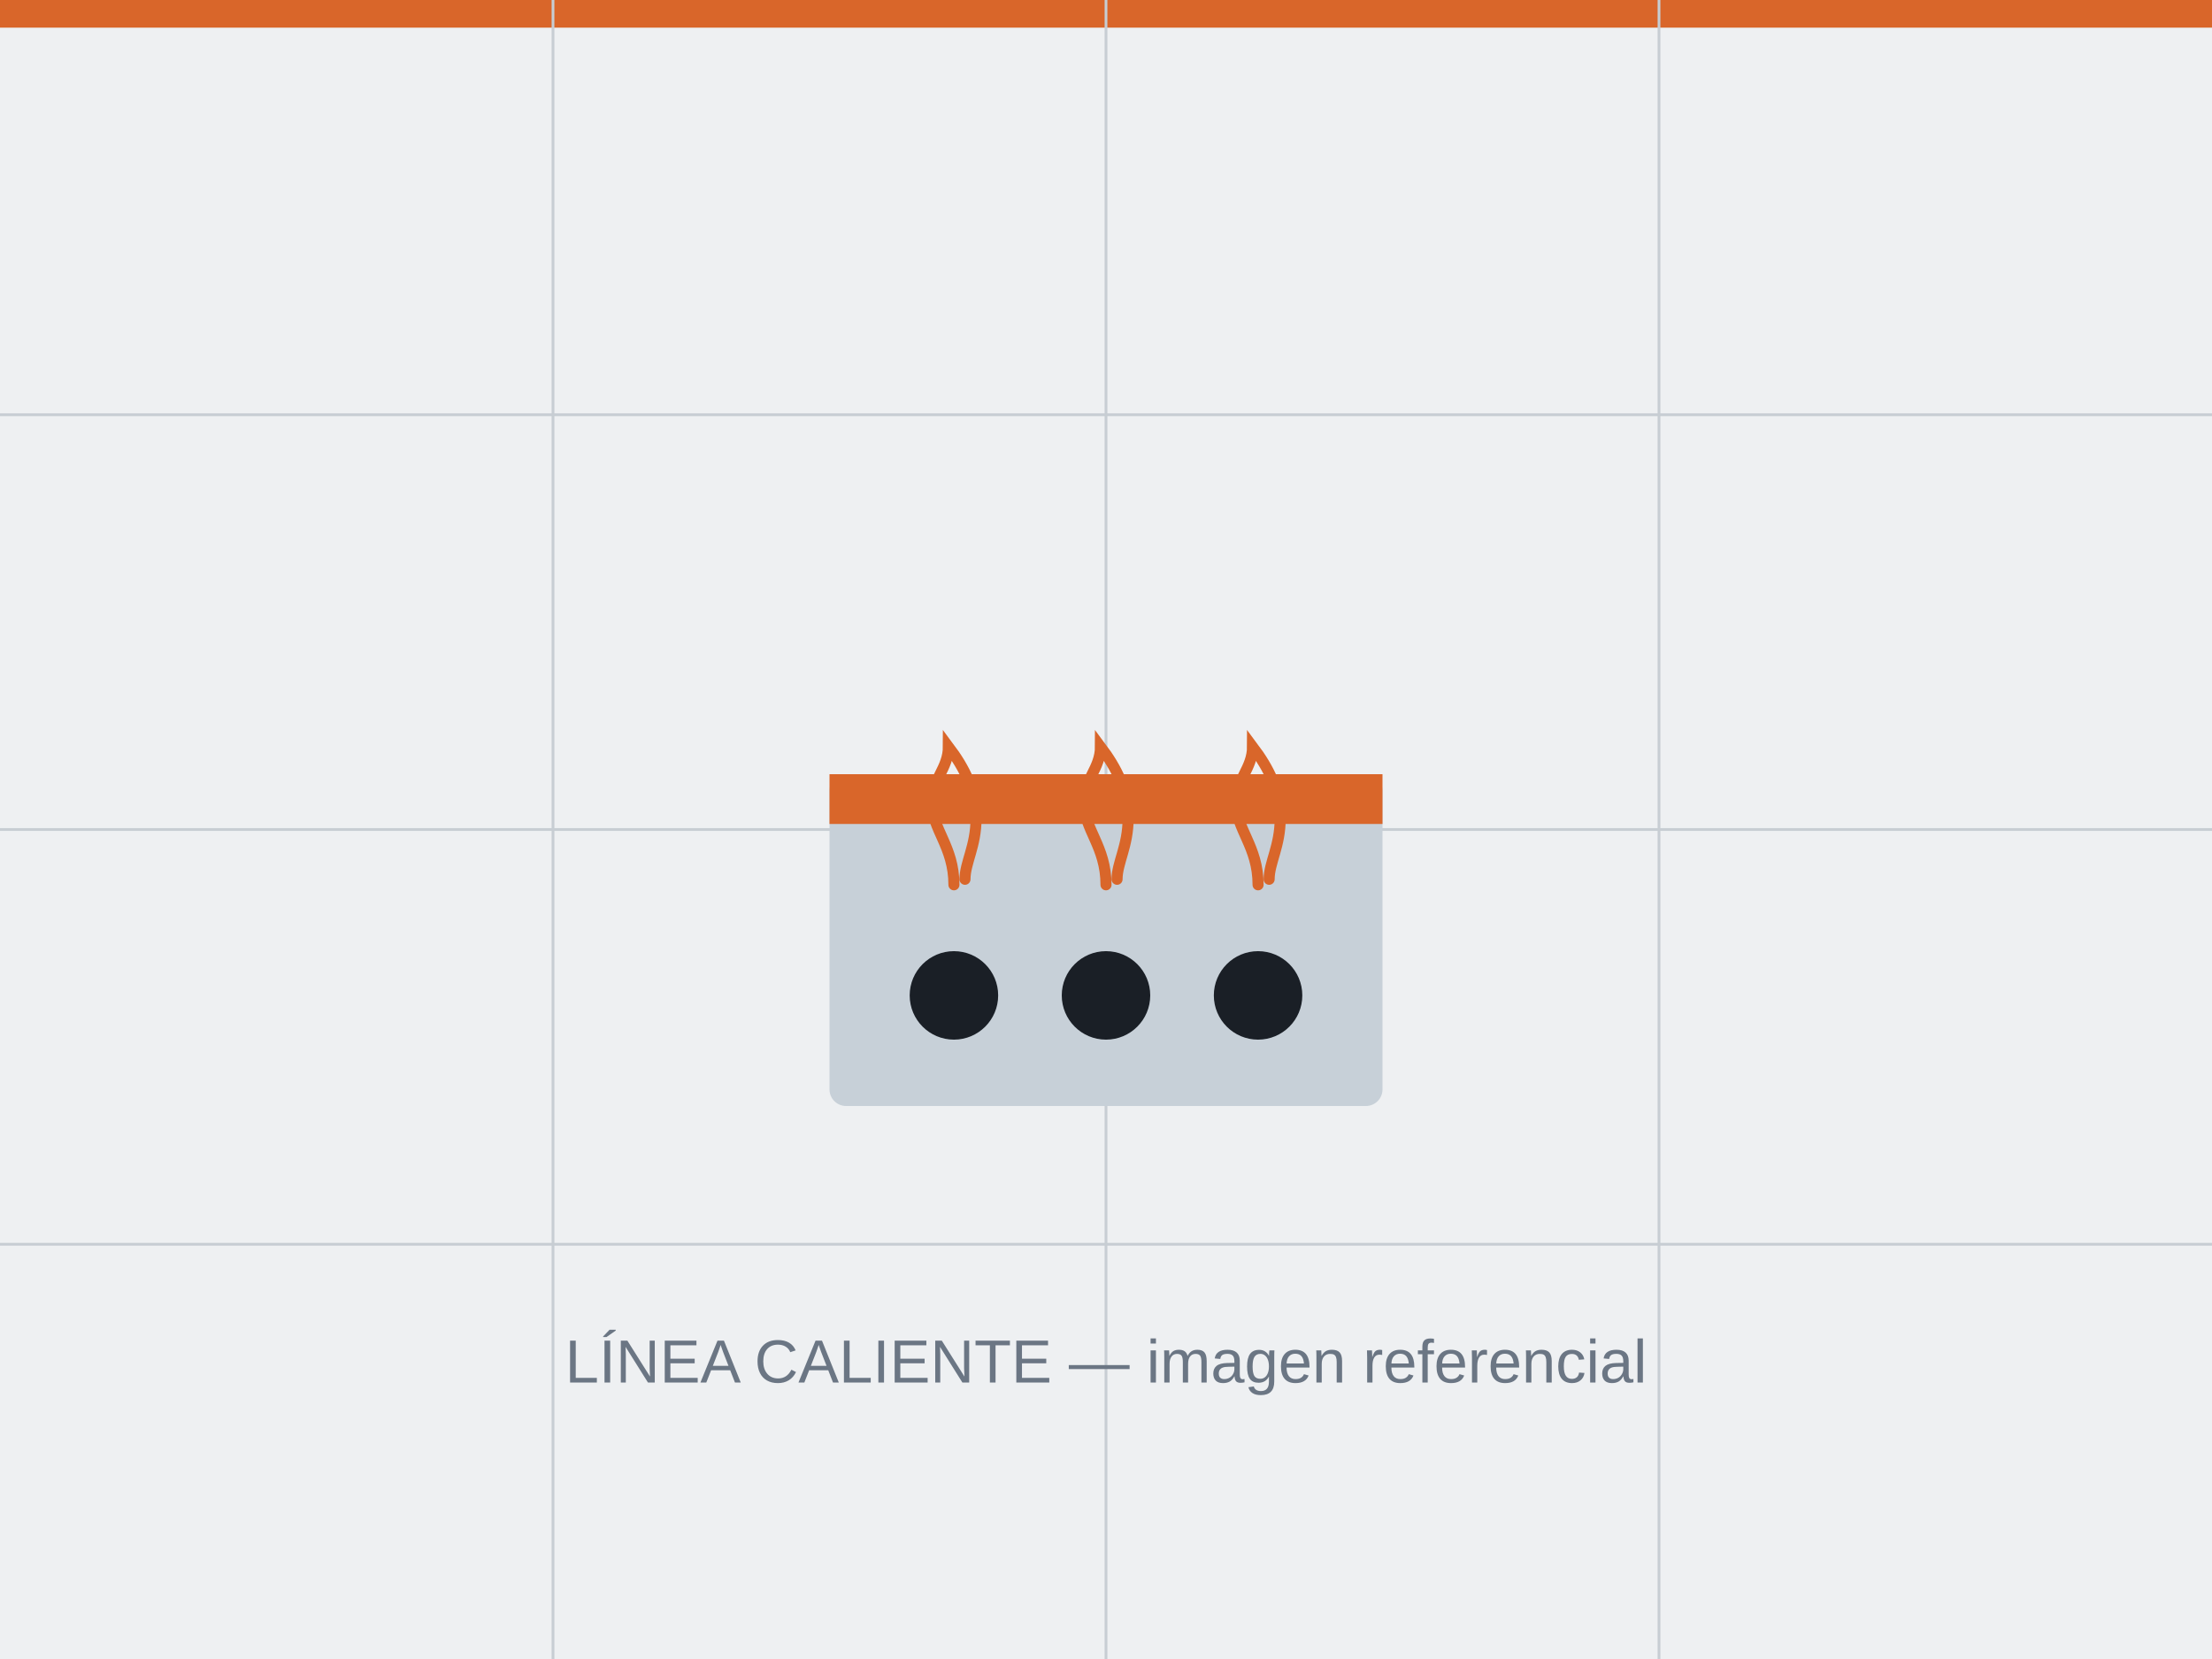
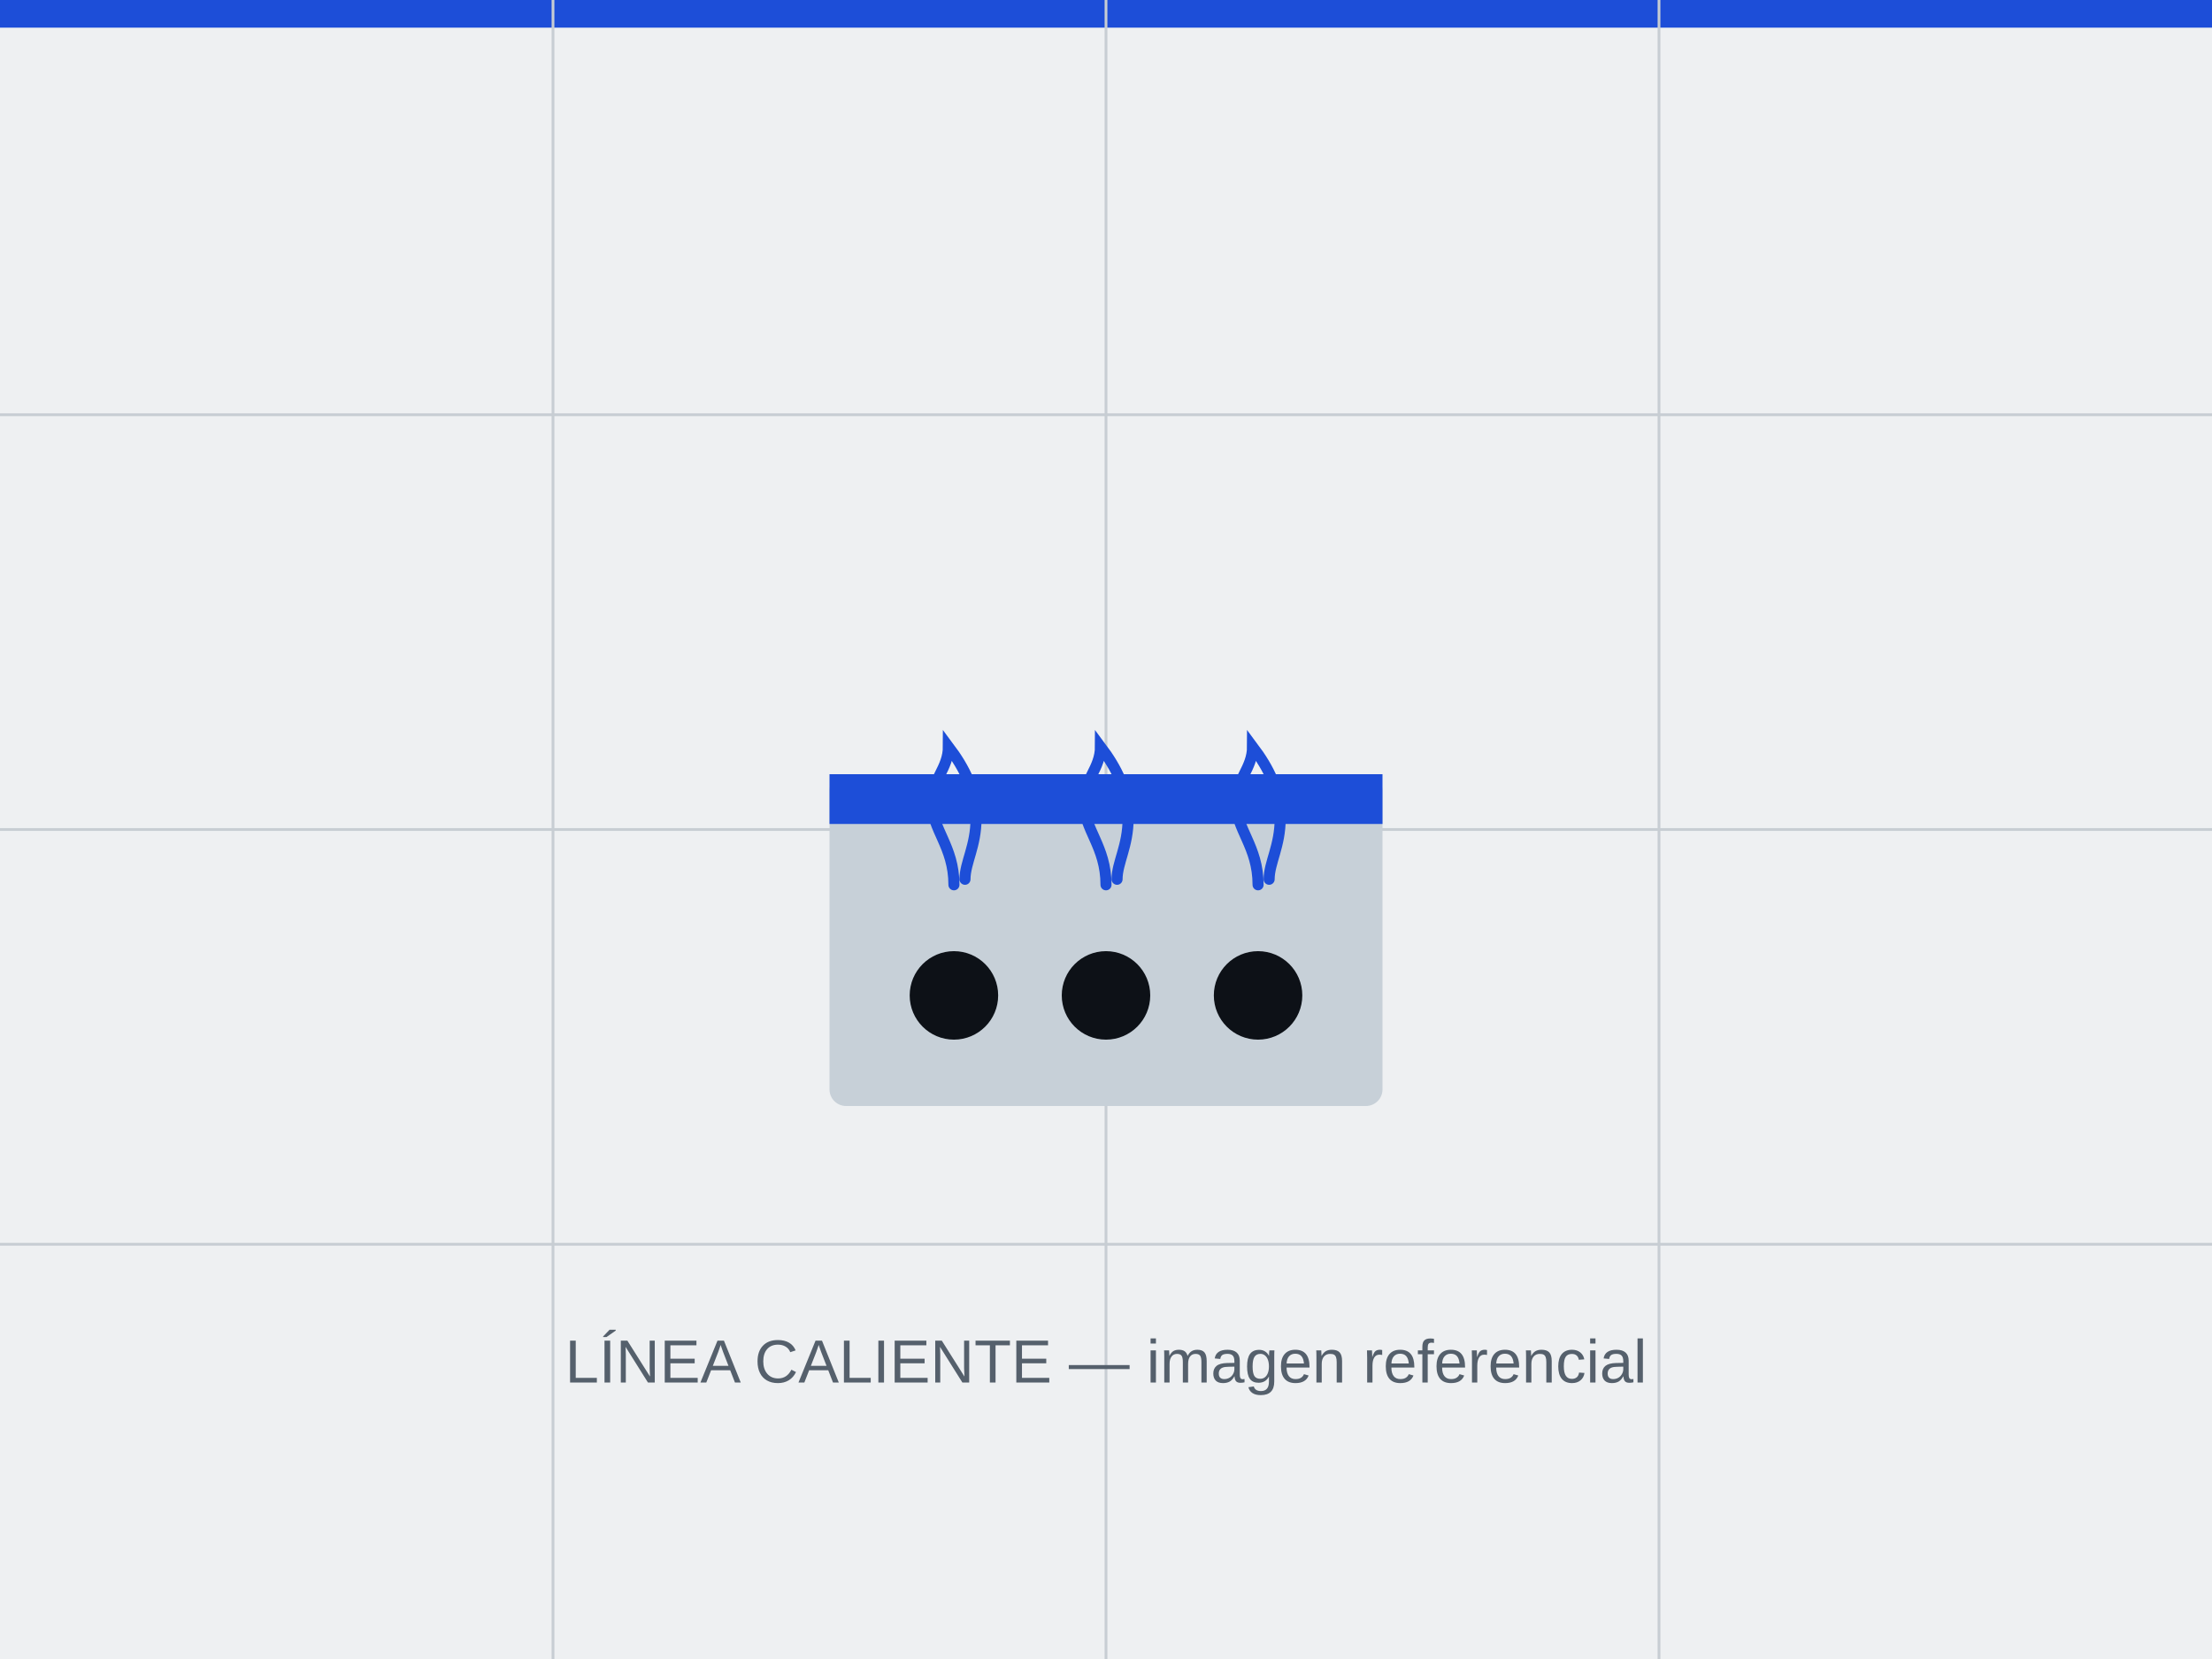
<svg xmlns="http://www.w3.org/2000/svg" viewBox="0 0 800 600" role="img" aria-label="Categoría línea caliente — imagen referencial">
  <rect width="800" height="600" fill="#eef0f2" />
-   <rect width="800" height="10" fill="#d9662a" />
+   <rect width="800" height="10" fill="#1d4ed8" />
  <g stroke="#c7cdd3" stroke-width="1">
    <line x1="0" y1="150" x2="800" y2="150" />
    <line x1="0" y1="300" x2="800" y2="300" />
    <line x1="0" y1="450" x2="800" y2="450" />
    <line x1="200" y1="0" x2="200" y2="600" />
    <line x1="400" y1="0" x2="400" y2="600" />
    <line x1="600" y1="0" x2="600" y2="600" />
  </g>
  <g transform="translate(300,220)">
    <rect x="0" y="60" width="200" height="120" rx="6" fill="#c7d0d8" />
-     <rect x="0" y="60" width="200" height="18" fill="#d9662a" />
-     <circle cx="45" cy="140" r="16" fill="#1a1f26" />
-     <circle cx="100" cy="140" r="16" fill="#1a1f26" />
-     <circle cx="155" cy="140" r="16" fill="#1a1f26" />
-     <path d="M45 100c0-14-8-20-8-30 0-8 6-12 6-20 6 8 10 16 10 26 0 10-4 16-4 22" fill="none" stroke="#d9662a" stroke-width="4" stroke-linecap="round" />
-     <path d="M100 100c0-14-8-20-8-30 0-8 6-12 6-20 6 8 10 16 10 26 0 10-4 16-4 22" fill="none" stroke="#d9662a" stroke-width="4" stroke-linecap="round" />
-     <path d="M155 100c0-14-8-20-8-30 0-8 6-12 6-20 6 8 10 16 10 26 0 10-4 16-4 22" fill="none" stroke="#d9662a" stroke-width="4" stroke-linecap="round" />
+     <rect x="0" y="60" width="200" height="18" fill="#1d4ed8" />
+     <circle cx="45" cy="140" r="16" fill="#0d1117" />
+     <circle cx="100" cy="140" r="16" fill="#0d1117" />
+     <circle cx="155" cy="140" r="16" fill="#0d1117" />
+     <path d="M45 100c0-14-8-20-8-30 0-8 6-12 6-20 6 8 10 16 10 26 0 10-4 16-4 22" fill="none" stroke="#1d4ed8" stroke-width="4" stroke-linecap="round" />
+     <path d="M100 100c0-14-8-20-8-30 0-8 6-12 6-20 6 8 10 16 10 26 0 10-4 16-4 22" fill="none" stroke="#1d4ed8" stroke-width="4" stroke-linecap="round" />
+     <path d="M155 100c0-14-8-20-8-30 0-8 6-12 6-20 6 8 10 16 10 26 0 10-4 16-4 22" fill="none" stroke="#1d4ed8" stroke-width="4" stroke-linecap="round" />
  </g>
-   <text x="400" y="500" text-anchor="middle" font-family="Arial, Helvetica, sans-serif" font-size="22" fill="#6b7684">LÍNEA CALIENTE — imagen referencial</text>
+   <text x="400" y="500" text-anchor="middle" font-family="Arial, Helvetica, sans-serif" font-size="22" fill="#55606c">LÍNEA CALIENTE — imagen referencial</text>
</svg>
